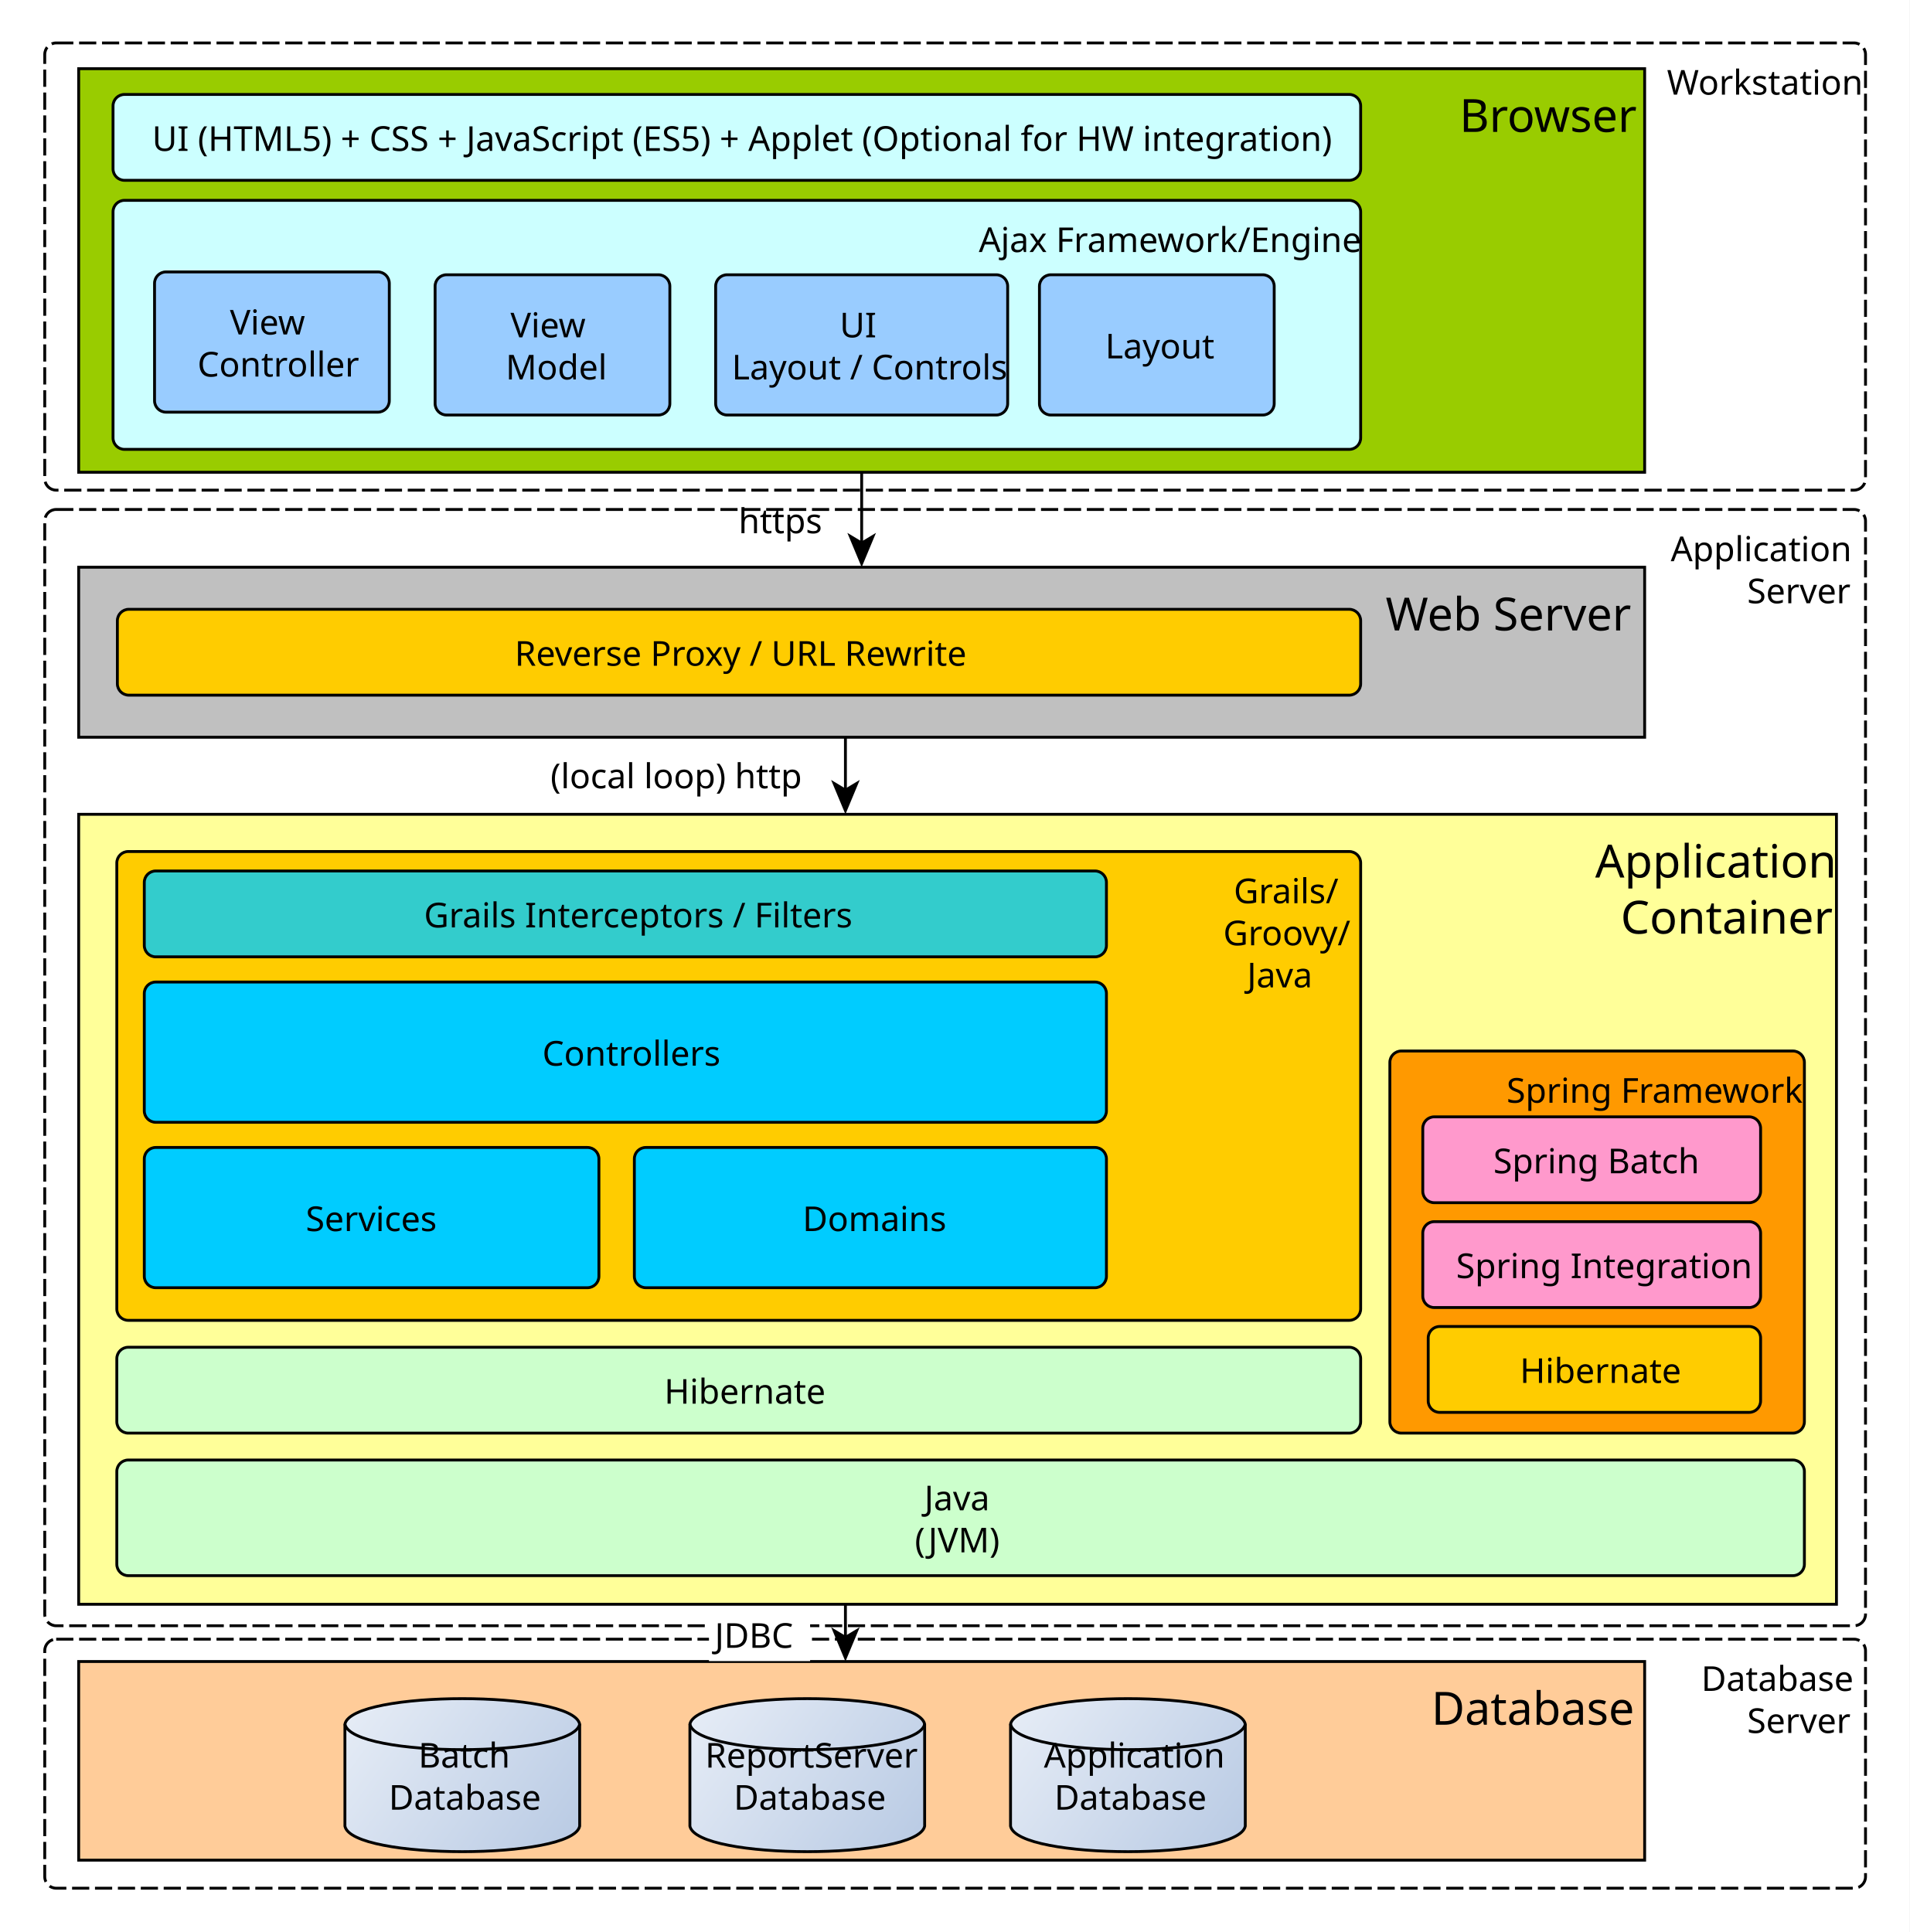
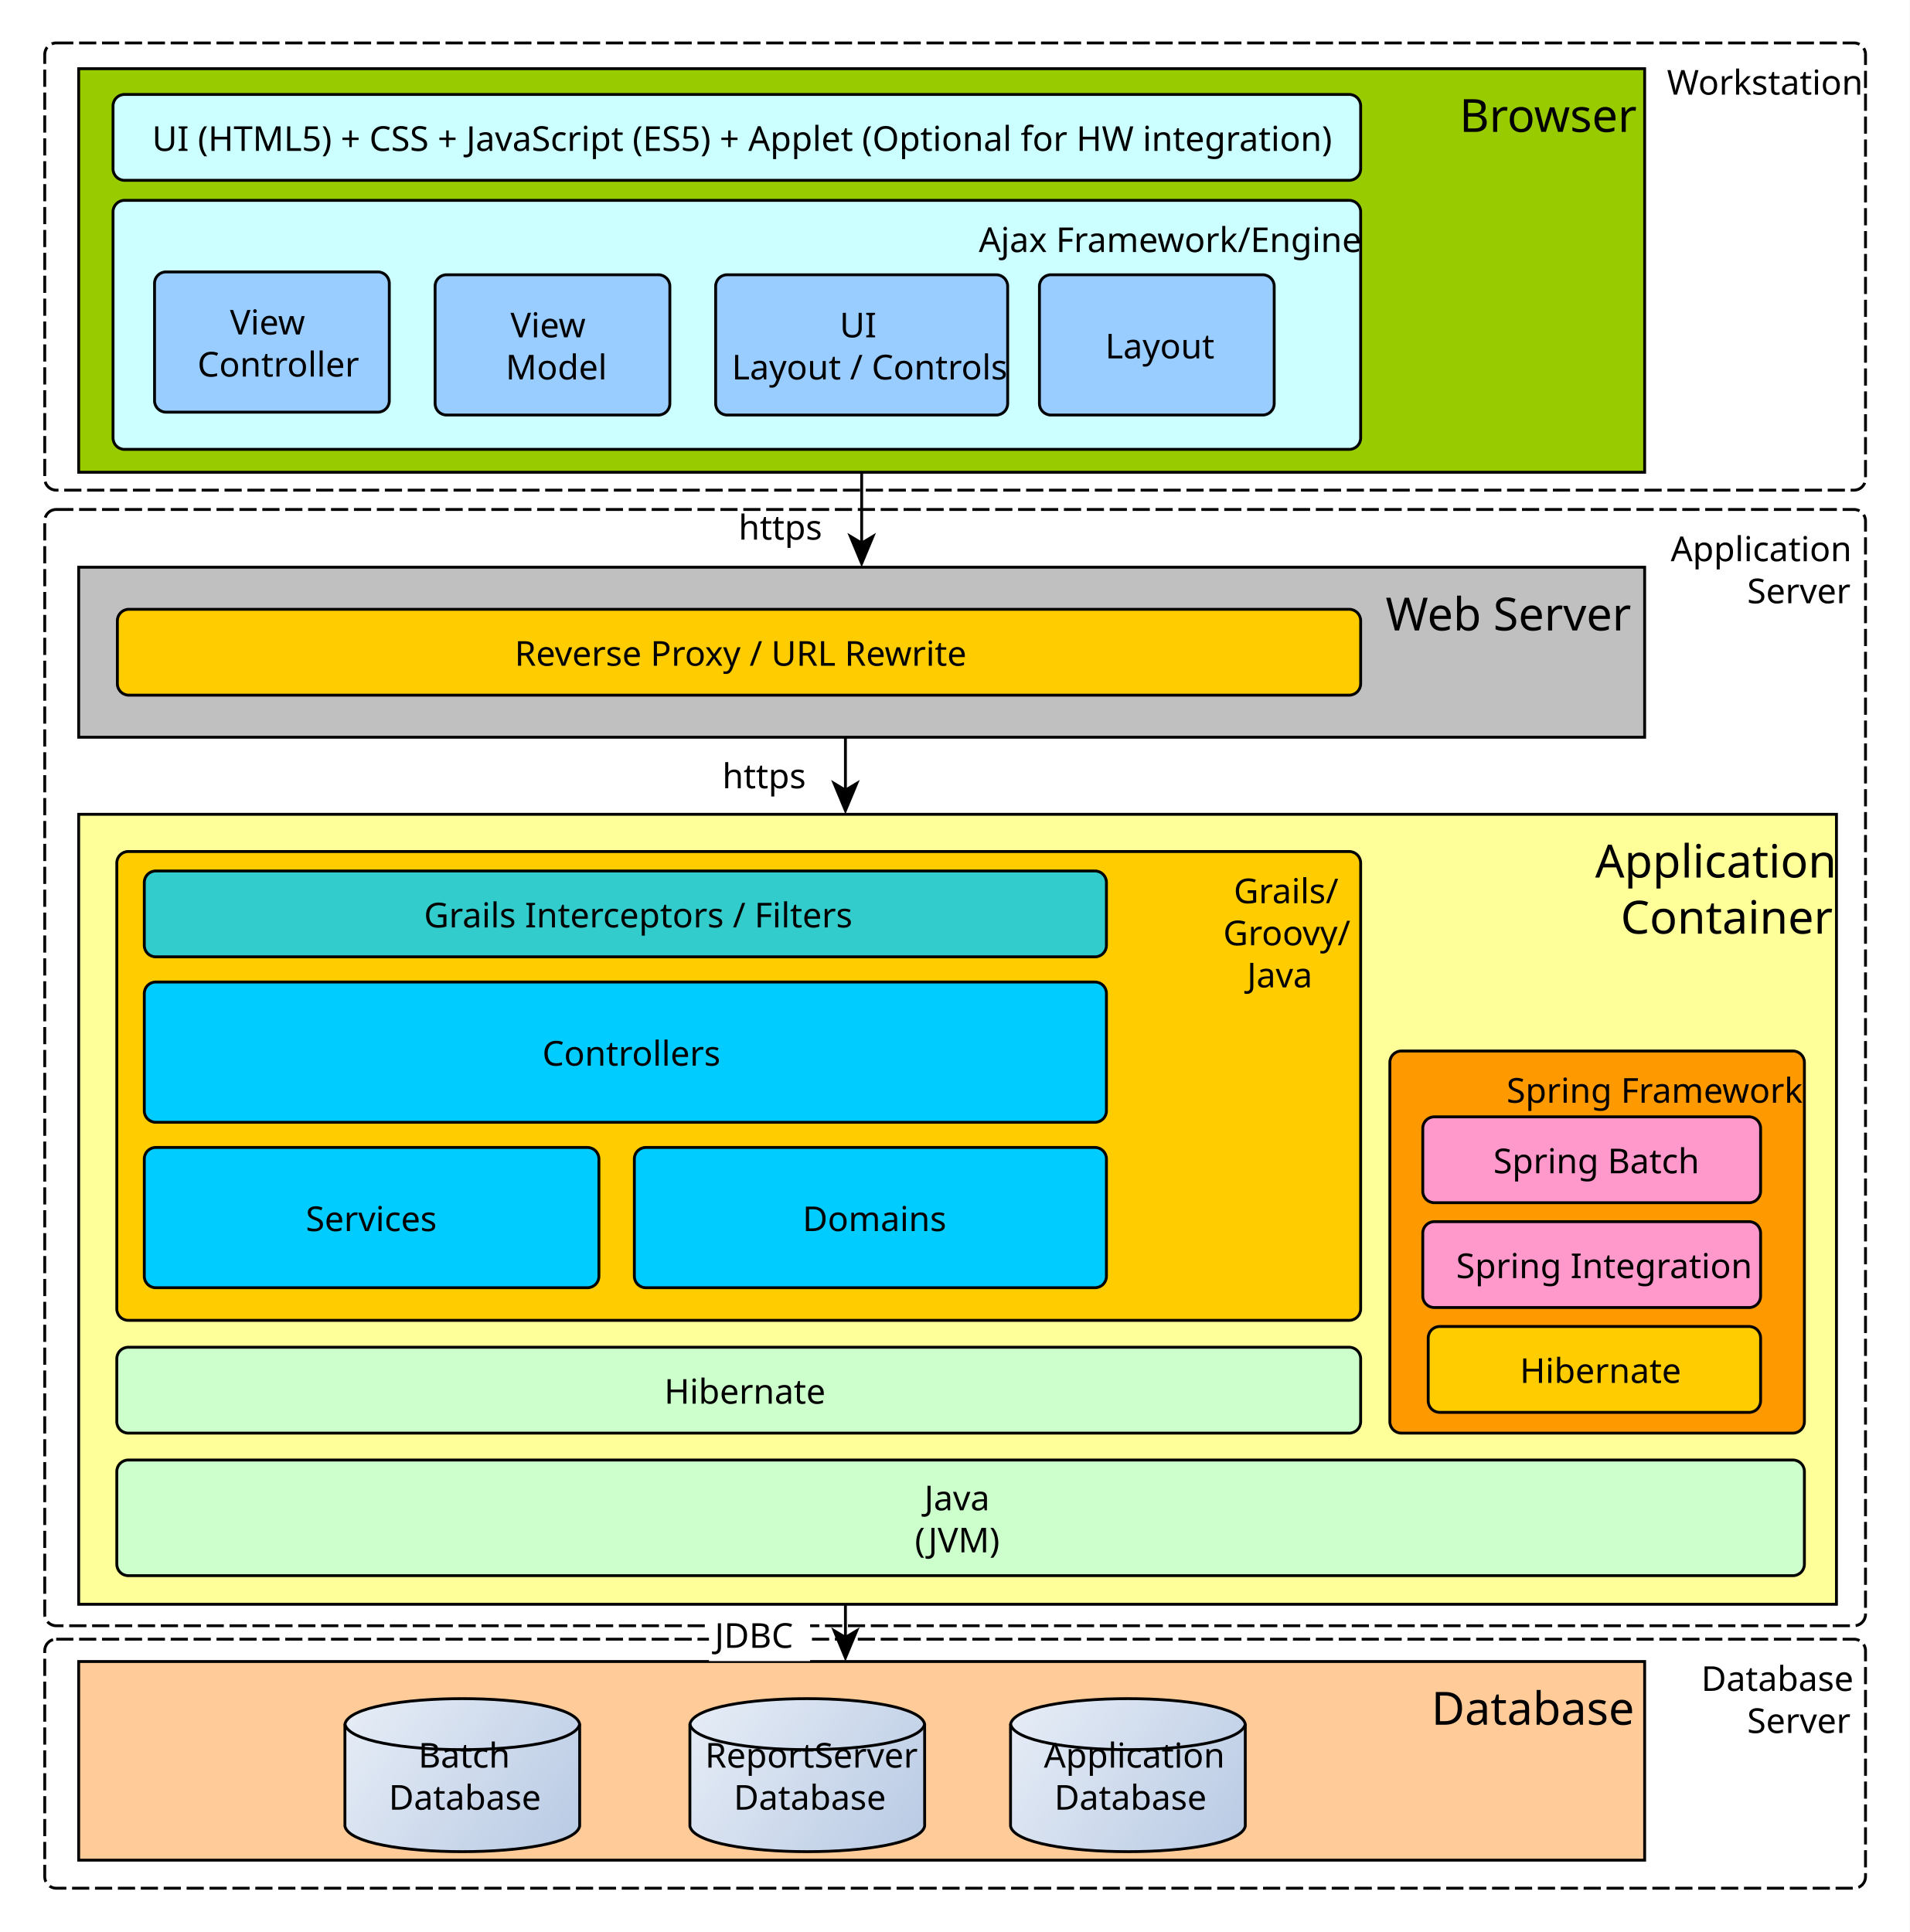
<svg xmlns="http://www.w3.org/2000/svg" fill-opacity="1" color-rendering="auto" color-interpolation="auto" text-rendering="auto" stroke="black" stroke-linecap="square" width="667" stroke-miterlimit="10" shape-rendering="auto" stroke-opacity="1" fill="black" stroke-dasharray="none" font-weight="normal" stroke-width="1" height="675" font-family="'Dialog'" font-style="normal" stroke-linejoin="miter" font-size="12px" stroke-dashoffset="0" image-rendering="auto">
  <defs id="genericDefs" />
  <g>
    <defs id="defs1">
      <linearGradient x1="1329.982" gradientUnits="userSpaceOnUse" x2="1411.982" y1="629.5" y2="688.9" id="linearGradient1" spreadMethod="reflect">
        <stop stop-opacity="1" stop-color="rgb(232,238,247)" offset="0%" />
        <stop stop-opacity="1" stop-color="rgb(183,201,227)" offset="100%" />
      </linearGradient>
      <linearGradient x1="1217.982" gradientUnits="userSpaceOnUse" x2="1299.982" y1="629.5" y2="688.9" id="linearGradient2" spreadMethod="reflect">
        <stop stop-opacity="1" stop-color="rgb(232,238,247)" offset="0%" />
        <stop stop-opacity="1" stop-color="rgb(183,201,227)" offset="100%" />
      </linearGradient>
      <linearGradient x1="1097.482" gradientUnits="userSpaceOnUse" x2="1179.482" y1="629.5" y2="688.9" id="linearGradient3" spreadMethod="reflect">
        <stop stop-opacity="1" stop-color="rgb(232,238,247)" offset="0%" />
        <stop stop-opacity="1" stop-color="rgb(183,201,227)" offset="100%" />
      </linearGradient>
      <clipPath clipPathUnits="userSpaceOnUse" id="clipPath1">
        <path d="M0 0 L667 0 L667 675 L0 675 L0 0 Z" />
      </clipPath>
      <clipPath clipPathUnits="userSpaceOnUse" id="clipPath2">
        <path d="M977 39 L1644 39 L1644 714 L977 714 L977 39 Z" />
      </clipPath>
    </defs>
    <g fill="white" text-rendering="geometricPrecision" shape-rendering="geometricPrecision" transform="translate(-977,-39)" stroke="white">
      <rect x="977" width="667" height="675" y="39" clip-path="url(#clipPath2)" stroke="none" />
    </g>
    <g text-rendering="geometricPrecision" stroke-miterlimit="1.45" shape-rendering="geometricPrecision" font-family="sans-serif" transform="matrix(1,0,0,1,-977,-39)" stroke-linecap="butt">
      <text x="1571.261" xml:space="preserve" y="629.764" clip-path="url(#clipPath2)" stroke="none">Database</text>
      <text x="1587.286" xml:space="preserve" y="644.466" clip-path="url(#clipPath2)" stroke="none">Server</text>
      <rect x="992.63" y="611.7" clip-path="url(#clipPath2)" fill="none" width="636" stroke-dasharray="6,2" rx="4" ry="4" height="87" />
    </g>
    <g fill="rgb(255,255,153)" text-rendering="geometricPrecision" shape-rendering="geometricPrecision" transform="matrix(1,0,0,1,-977,-39)" stroke="rgb(255,255,153)">
      <rect x="1004.482" width="614" height="276" y="323.5" clip-path="url(#clipPath2)" stroke="none" />
    </g>
    <g font-size="16px" stroke-linecap="butt" transform="matrix(1,0,0,1,-977,-39)" text-rendering="geometricPrecision" font-family="sans-serif" shape-rendering="geometricPrecision" stroke-miterlimit="1.45">
      <text x="1534.208" xml:space="preserve" y="345.586" clip-path="url(#clipPath2)" stroke="none">Application</text>
      <text x="1543.107" xml:space="preserve" y="365.188" clip-path="url(#clipPath2)" stroke="none">Container</text>
      <rect fill="none" x="1004.482" width="614" height="276" y="323.5" clip-path="url(#clipPath2)" />
      <text x="1560.591" xml:space="preserve" font-size="12px" y="235.065" clip-path="url(#clipPath2)" stroke="none">Application </text>
      <text x="1587.286" xml:space="preserve" font-size="12px" y="249.766" clip-path="url(#clipPath2)" stroke="none">Server</text>
      <rect x="992.63" y="217" clip-path="url(#clipPath2)" fill="none" width="636" stroke-dasharray="6,2" rx="4" ry="4" height="390" />
    </g>
    <g fill="rgb(255,153,0)" text-rendering="geometricPrecision" shape-rendering="geometricPrecision" transform="matrix(1,0,0,1,-977,-39)" stroke="rgb(255,153,0)">
      <rect x="1462.482" y="406.2" clip-path="url(#clipPath2)" width="144.8" rx="4" ry="4" height="133.5" stroke="none" />
    </g>
    <g text-rendering="geometricPrecision" stroke-miterlimit="1.45" shape-rendering="geometricPrecision" font-family="sans-serif" transform="matrix(1,0,0,1,-977,-39)" stroke-linecap="butt">
      <text x="1503.254" xml:space="preserve" y="424.264" clip-path="url(#clipPath2)" stroke="none">Spring Framework</text>
      <rect x="1462.482" y="406.2" clip-path="url(#clipPath2)" fill="none" width="144.8" rx="4" ry="4" height="133.5" />
      <text x="1559.278" xml:space="preserve" y="72.064" clip-path="url(#clipPath2)" stroke="none">Workstation</text>
      <rect x="992.63" y="54" clip-path="url(#clipPath2)" fill="none" width="636" stroke-dasharray="6,2" rx="4" ry="4" height="156.25" />
    </g>
    <g fill="rgb(153,204,0)" text-rendering="geometricPrecision" shape-rendering="geometricPrecision" transform="matrix(1,0,0,1,-977,-39)" stroke="rgb(153,204,0)">
      <rect x="1004.482" width="547" height="141" y="63" clip-path="url(#clipPath2)" stroke="none" />
    </g>
    <g font-size="16px" stroke-linecap="butt" transform="matrix(1,0,0,1,-977,-39)" text-rendering="geometricPrecision" font-family="sans-serif" shape-rendering="geometricPrecision" stroke-miterlimit="1.45">
      <text x="1486.802" xml:space="preserve" y="85.086" clip-path="url(#clipPath2)" stroke="none">Browser</text>
      <rect fill="none" x="1004.482" width="547" height="141" y="63" clip-path="url(#clipPath2)" />
    </g>
    <g fill="rgb(204,255,255)" text-rendering="geometricPrecision" shape-rendering="geometricPrecision" transform="matrix(1,0,0,1,-977,-39)" stroke="rgb(204,255,255)">
      <rect x="1016.482" y="72" clip-path="url(#clipPath2)" width="435.8" rx="4" ry="4" height="30" stroke="none" />
    </g>
    <g text-rendering="geometricPrecision" stroke-miterlimit="1.45" shape-rendering="geometricPrecision" font-family="sans-serif" transform="matrix(1,0,0,1,-977,-39)" stroke-linecap="butt">
      <text x="1030.141" xml:space="preserve" y="91.714" clip-path="url(#clipPath2)" stroke="none">UI (HTML5) + CSS + JavaScript (ES5) + Applet (Optional for HW integration)</text>
      <rect x="1016.482" y="72" clip-path="url(#clipPath2)" fill="none" width="435.8" rx="4" ry="4" height="30" />
    </g>
    <g fill="rgb(204,255,255)" text-rendering="geometricPrecision" shape-rendering="geometricPrecision" transform="matrix(1,0,0,1,-977,-39)" stroke="rgb(204,255,255)">
      <rect x="1016.482" y="109" clip-path="url(#clipPath2)" width="435.8" rx="4" ry="4" height="87" stroke="none" />
    </g>
    <g text-rendering="geometricPrecision" stroke-miterlimit="1.45" shape-rendering="geometricPrecision" font-family="sans-serif" transform="matrix(1,0,0,1,-977,-39)" stroke-linecap="butt">
      <text x="1318.899" xml:space="preserve" y="127.064" clip-path="url(#clipPath2)" stroke="none">Ajax Framework/Engine</text>
      <rect x="1016.482" y="109" clip-path="url(#clipPath2)" fill="none" width="435.8" rx="4" ry="4" height="87" />
    </g>
    <g fill="rgb(153,204,255)" text-rendering="geometricPrecision" shape-rendering="geometricPrecision" transform="matrix(1,0,0,1,-977,-39)" stroke="rgb(153,204,255)">
      <rect x="1030.982" y="134" clip-path="url(#clipPath2)" width="82" rx="4" ry="4" height="49" stroke="none" />
    </g>
    <g text-rendering="geometricPrecision" stroke-miterlimit="1.45" shape-rendering="geometricPrecision" font-family="sans-serif" transform="matrix(1,0,0,1,-977,-39)" stroke-linecap="butt">
      <text x="1057.31" xml:space="preserve" y="155.863" clip-path="url(#clipPath2)" stroke="none">View </text>
      <text x="1045.972" xml:space="preserve" y="170.565" clip-path="url(#clipPath2)" stroke="none">Controller</text>
      <rect x="1030.982" y="134" clip-path="url(#clipPath2)" fill="none" width="82" rx="4" ry="4" height="49" />
    </g>
    <g fill="rgb(153,204,255)" text-rendering="geometricPrecision" shape-rendering="geometricPrecision" transform="matrix(1,0,0,1,-977,-39)" stroke="rgb(153,204,255)">
      <rect x="1128.982" y="135" clip-path="url(#clipPath2)" width="82" rx="4" ry="4" height="49" stroke="none" />
    </g>
    <g text-rendering="geometricPrecision" stroke-miterlimit="1.45" shape-rendering="geometricPrecision" font-family="sans-serif" transform="matrix(1,0,0,1,-977,-39)" stroke-linecap="butt">
      <text x="1155.31" xml:space="preserve" y="156.863" clip-path="url(#clipPath2)" stroke="none">View </text>
      <text x="1153.64" xml:space="preserve" y="171.565" clip-path="url(#clipPath2)" stroke="none">Model</text>
      <rect x="1128.982" y="135" clip-path="url(#clipPath2)" fill="none" width="82" rx="4" ry="4" height="49" />
    </g>
    <g fill="rgb(153,204,255)" text-rendering="geometricPrecision" shape-rendering="geometricPrecision" transform="matrix(1,0,0,1,-977,-39)" stroke="rgb(153,204,255)">
      <rect x="1226.982" y="135" clip-path="url(#clipPath2)" width="102" rx="4" ry="4" height="49" stroke="none" />
    </g>
    <g text-rendering="geometricPrecision" stroke-miterlimit="1.45" shape-rendering="geometricPrecision" font-family="sans-serif" transform="matrix(1,0,0,1,-977,-39)" stroke-linecap="butt">
      <text x="1270.315" xml:space="preserve" y="156.863" clip-path="url(#clipPath2)" stroke="none">UI </text>
      <text x="1232.624" xml:space="preserve" y="171.565" clip-path="url(#clipPath2)" stroke="none">Layout / Controls</text>
      <rect x="1226.982" y="135" clip-path="url(#clipPath2)" fill="none" width="102" rx="4" ry="4" height="49" />
    </g>
    <g fill="rgb(153,204,255)" text-rendering="geometricPrecision" shape-rendering="geometricPrecision" transform="matrix(1,0,0,1,-977,-39)" stroke="rgb(153,204,255)">
      <rect x="1340.082" y="135" clip-path="url(#clipPath2)" width="82" rx="4" ry="4" height="49" stroke="none" />
    </g>
    <g text-rendering="geometricPrecision" stroke-miterlimit="1.45" shape-rendering="geometricPrecision" font-family="sans-serif" transform="matrix(1,0,0,1,-977,-39)" stroke-linecap="butt">
      <text x="1363.067" xml:space="preserve" y="164.214" clip-path="url(#clipPath2)" stroke="none">Layout</text>
      <rect x="1340.082" y="135" clip-path="url(#clipPath2)" fill="none" width="82" rx="4" ry="4" height="49" />
    </g>
    <g fill="rgb(255,204,0)" text-rendering="geometricPrecision" shape-rendering="geometricPrecision" transform="matrix(1,0,0,1,-977,-39)" stroke="rgb(255,204,0)">
      <rect x="1017.802" y="336.5" clip-path="url(#clipPath2)" width="434.48" rx="4" ry="4" height="163.8" stroke="none" />
    </g>
    <g text-rendering="geometricPrecision" stroke-miterlimit="1.45" shape-rendering="geometricPrecision" font-family="sans-serif" transform="matrix(1,0,0,1,-977,-39)" stroke-linecap="butt">
      <text x="1407.941" xml:space="preserve" y="354.565" clip-path="url(#clipPath2)" stroke="none">Grails/</text>
      <text x="1404.27" xml:space="preserve" y="369.266" clip-path="url(#clipPath2)" stroke="none">Groovy/</text>
      <text x="1412.602" xml:space="preserve" y="383.967" clip-path="url(#clipPath2)" stroke="none">Java</text>
      <rect x="1017.802" y="336.5" clip-path="url(#clipPath2)" fill="none" width="434.48" rx="4" ry="4" height="163.8" />
    </g>
    <g fill="rgb(51,204,204)" text-rendering="geometricPrecision" shape-rendering="geometricPrecision" transform="matrix(1,0,0,1,-977,-39)" stroke="rgb(51,204,204)">
      <rect x="1027.402" y="343.3" clip-path="url(#clipPath2)" width="336.08" rx="4" ry="4" height="30" stroke="none" />
    </g>
    <g text-rendering="geometricPrecision" stroke-miterlimit="1.45" shape-rendering="geometricPrecision" font-family="sans-serif" transform="matrix(1,0,0,1,-977,-39)" stroke-linecap="butt">
      <text x="1125.091" xml:space="preserve" y="363.014" clip-path="url(#clipPath2)" stroke="none">Grails Interceptors / Filters</text>
      <rect x="1027.402" y="343.3" clip-path="url(#clipPath2)" fill="none" width="336.08" rx="4" ry="4" height="30" />
    </g>
    <g fill="rgb(0,204,255)" text-rendering="geometricPrecision" shape-rendering="geometricPrecision" transform="matrix(1,0,0,1,-977,-39)" stroke="rgb(0,204,255)">
      <rect x="1027.402" y="382.1" clip-path="url(#clipPath2)" width="336.08" rx="4" ry="4" height="49" stroke="none" />
    </g>
    <g text-rendering="geometricPrecision" stroke-miterlimit="1.45" shape-rendering="geometricPrecision" font-family="sans-serif" transform="matrix(1,0,0,1,-977,-39)" stroke-linecap="butt">
      <text x="1166.432" xml:space="preserve" y="411.314" clip-path="url(#clipPath2)" stroke="none">Controllers</text>
      <rect x="1027.402" y="382.1" clip-path="url(#clipPath2)" fill="none" width="336.08" rx="4" ry="4" height="49" />
    </g>
    <g fill="rgb(0,204,255)" text-rendering="geometricPrecision" shape-rendering="geometricPrecision" transform="matrix(1,0,0,1,-977,-39)" stroke="rgb(0,204,255)">
      <rect x="1027.402" y="439.9" clip-path="url(#clipPath2)" width="158.8" rx="4" ry="4" height="49" stroke="none" />
    </g>
    <g text-rendering="geometricPrecision" stroke-miterlimit="1.45" shape-rendering="geometricPrecision" font-family="sans-serif" transform="matrix(1,0,0,1,-977,-39)" stroke-linecap="butt">
      <text x="1083.795" xml:space="preserve" y="469.114" clip-path="url(#clipPath2)" stroke="none">Services</text>
      <rect x="1027.402" y="439.9" clip-path="url(#clipPath2)" fill="none" width="158.8" rx="4" ry="4" height="49" />
    </g>
    <g fill="rgb(0,204,255)" text-rendering="geometricPrecision" shape-rendering="geometricPrecision" transform="matrix(1,0,0,1,-977,-39)" stroke="rgb(0,204,255)">
      <rect x="1198.582" y="439.9" clip-path="url(#clipPath2)" width="164.9" rx="4" ry="4" height="49" stroke="none" />
    </g>
    <g text-rendering="geometricPrecision" stroke-miterlimit="1.45" shape-rendering="geometricPrecision" font-family="sans-serif" transform="matrix(1,0,0,1,-977,-39)" stroke-linecap="butt">
      <text x="1257.357" xml:space="preserve" y="469.114" clip-path="url(#clipPath2)" stroke="none">Domains</text>
      <rect x="1198.582" y="439.9" clip-path="url(#clipPath2)" fill="none" width="164.9" rx="4" ry="4" height="49" />
    </g>
    <g fill="rgb(204,255,204)" text-rendering="geometricPrecision" shape-rendering="geometricPrecision" transform="matrix(1,0,0,1,-977,-39)" stroke="rgb(204,255,204)">
      <rect x="1017.802" y="509.7" clip-path="url(#clipPath2)" width="434.48" rx="4" ry="4" height="30" stroke="none" />
    </g>
    <g text-rendering="geometricPrecision" stroke-miterlimit="1.45" shape-rendering="geometricPrecision" font-family="sans-serif" transform="matrix(1,0,0,1,-977,-39)" stroke-linecap="butt">
      <text x="1209.026" xml:space="preserve" y="529.414" clip-path="url(#clipPath2)" stroke="none">Hibernate</text>
      <rect x="1017.802" y="509.7" clip-path="url(#clipPath2)" fill="none" width="434.48" rx="4" ry="4" height="30" />
    </g>
    <g fill="rgb(204,255,204)" text-rendering="geometricPrecision" shape-rendering="geometricPrecision" transform="matrix(1,0,0,1,-977,-39)" stroke="rgb(204,255,204)">
      <rect x="1017.802" y="549.1" clip-path="url(#clipPath2)" width="589.48" rx="4" ry="4" height="40.4" stroke="none" />
    </g>
    <g text-rendering="geometricPrecision" stroke-miterlimit="1.45" shape-rendering="geometricPrecision" font-family="sans-serif" transform="matrix(1,0,0,1,-977,-39)" stroke-linecap="butt">
      <text x="1299.868" xml:space="preserve" y="566.663" clip-path="url(#clipPath2)" stroke="none">Java</text>
      <text x="1296.545" xml:space="preserve" y="581.364" clip-path="url(#clipPath2)" stroke="none">(JVM)</text>
      <rect x="1017.802" y="549.1" clip-path="url(#clipPath2)" fill="none" width="589.48" rx="4" ry="4" height="40.4" />
    </g>
    <g fill="silver" text-rendering="geometricPrecision" shape-rendering="geometricPrecision" transform="matrix(1,0,0,1,-977,-39)" stroke="silver">
      <rect x="1004.482" width="547" height="59.4" y="237.175" clip-path="url(#clipPath2)" stroke="none" />
    </g>
    <g font-size="16px" stroke-linecap="butt" transform="matrix(1,0,0,1,-977,-39)" text-rendering="geometricPrecision" font-family="sans-serif" shape-rendering="geometricPrecision" stroke-miterlimit="1.45">
      <text x="1461.013" xml:space="preserve" y="259.261" clip-path="url(#clipPath2)" stroke="none">Web Server</text>
      <rect fill="none" x="1004.482" width="547" height="59.4" y="237.175" clip-path="url(#clipPath2)" />
    </g>
    <g fill="rgb(255,204,0)" text-rendering="geometricPrecision" shape-rendering="geometricPrecision" transform="matrix(1,0,0,1,-977,-39)" stroke="rgb(255,204,0)">
      <rect x="1017.998" y="251.875" clip-path="url(#clipPath2)" width="434.284" rx="4" ry="4" height="30" stroke="none" />
    </g>
    <g text-rendering="geometricPrecision" stroke-miterlimit="1.45" shape-rendering="geometricPrecision" font-family="sans-serif" transform="matrix(1,0,0,1,-977,-39)" stroke-linecap="butt">
      <text x="1156.785" xml:space="preserve" y="271.589" clip-path="url(#clipPath2)" stroke="none">Reverse Proxy / URL Rewrite</text>
      <rect x="1017.998" y="251.875" clip-path="url(#clipPath2)" fill="none" width="434.284" rx="4" ry="4" height="30" />
    </g>
    <g fill="rgb(255,204,153)" text-rendering="geometricPrecision" shape-rendering="geometricPrecision" transform="matrix(1,0,0,1,-977,-39)" stroke="rgb(255,204,153)">
      <rect x="1004.482" width="547" height="69.4" y="619.5" clip-path="url(#clipPath2)" stroke="none" />
    </g>
    <g font-size="16px" stroke-linecap="butt" transform="matrix(1,0,0,1,-977,-39)" text-rendering="geometricPrecision" font-family="sans-serif" shape-rendering="geometricPrecision" stroke-miterlimit="1.45">
      <text x="1476.989" xml:space="preserve" y="641.586" clip-path="url(#clipPath2)" stroke="none">Database</text>
      <rect fill="none" x="1004.482" width="547" height="69.4" y="619.5" clip-path="url(#clipPath2)" />
    </g>
    <g fill="url(#linearGradient1)" text-rendering="geometricPrecision" shape-rendering="geometricPrecision" transform="matrix(1,0,0,1,-977,-39)" stroke="url(#linearGradient1)">
      <path d="M1329.982 641.38 C1332.441 629.5 1409.522 629.5 1411.982 641.38 L1411.982 677.02 C1409.522 688.9 1332.441 688.9 1329.982 677.02 Z" stroke="none" clip-path="url(#clipPath2)" />
    </g>
    <g text-rendering="geometricPrecision" stroke-miterlimit="1.45" shape-rendering="geometricPrecision" transform="matrix(1,0,0,1,-977,-39)" stroke-linecap="butt">
      <path fill="none" d="M1329.982 641.38 C1332.441 629.5 1409.522 629.5 1411.982 641.38 L1411.982 677.02 C1409.522 688.9 1332.441 688.9 1329.982 677.02 Z" clip-path="url(#clipPath2)" />
      <path fill="none" d="M1411.982 641.38 C1409.522 653.26 1332.441 653.26 1329.982 641.38" clip-path="url(#clipPath2)" />
      <text x="1341.629" xml:space="preserve" y="656.563" clip-path="url(#clipPath2)" font-family="sans-serif" stroke="none">Application</text>
      <text x="1345.297" xml:space="preserve" y="671.264" clip-path="url(#clipPath2)" font-family="sans-serif" stroke="none">Database</text>
    </g>
    <g fill="rgb(255,153,204)" text-rendering="geometricPrecision" shape-rendering="geometricPrecision" transform="matrix(1,0,0,1,-977,-39)" stroke="rgb(255,153,204)">
      <rect x="1473.982" y="429.2" clip-path="url(#clipPath2)" width="118" rx="4" ry="4" height="30" stroke="none" />
    </g>
    <g text-rendering="geometricPrecision" stroke-miterlimit="1.45" shape-rendering="geometricPrecision" font-family="sans-serif" transform="matrix(1,0,0,1,-977,-39)" stroke-linecap="butt">
      <text x="1498.628" xml:space="preserve" y="448.914" clip-path="url(#clipPath2)" stroke="none">Spring Batch</text>
      <rect x="1473.982" y="429.2" clip-path="url(#clipPath2)" fill="none" width="118" rx="4" ry="4" height="30" />
    </g>
    <g fill="rgb(255,153,204)" text-rendering="geometricPrecision" shape-rendering="geometricPrecision" transform="matrix(1,0,0,1,-977,-39)" stroke="rgb(255,153,204)">
      <rect x="1473.982" y="465.825" clip-path="url(#clipPath2)" width="118" rx="4" ry="4" height="30" stroke="none" />
    </g>
    <g text-rendering="geometricPrecision" stroke-miterlimit="1.45" shape-rendering="geometricPrecision" font-family="sans-serif" transform="matrix(1,0,0,1,-977,-39)" stroke-linecap="butt">
      <text x="1485.617" xml:space="preserve" y="485.539" clip-path="url(#clipPath2)" stroke="none">Spring Integration</text>
      <rect x="1473.982" y="465.825" clip-path="url(#clipPath2)" fill="none" width="118" rx="4" ry="4" height="30" />
    </g>
    <g fill="rgb(255,204,0)" text-rendering="geometricPrecision" shape-rendering="geometricPrecision" transform="matrix(1,0,0,1,-977,-39)" stroke="rgb(255,204,0)">
      <rect x="1475.882" y="502.45" clip-path="url(#clipPath2)" width="116.1" rx="4" ry="4" height="30" stroke="none" />
    </g>
    <g text-rendering="geometricPrecision" stroke-miterlimit="1.45" shape-rendering="geometricPrecision" font-family="sans-serif" transform="matrix(1,0,0,1,-977,-39)" stroke-linecap="butt">
      <text x="1507.916" xml:space="preserve" y="522.164" clip-path="url(#clipPath2)" stroke="none">Hibernate</text>
      <rect x="1475.882" y="502.45" clip-path="url(#clipPath2)" fill="none" width="116.1" rx="4" ry="4" height="30" />
    </g>
    <g fill="url(#linearGradient2)" text-rendering="geometricPrecision" shape-rendering="geometricPrecision" transform="matrix(1,0,0,1,-977,-39)" stroke="url(#linearGradient2)">
      <path d="M1217.982 641.38 C1220.441 629.5 1297.522 629.5 1299.982 641.38 L1299.982 677.02 C1297.522 688.9 1220.441 688.9 1217.982 677.02 Z" stroke="none" clip-path="url(#clipPath2)" />
    </g>
    <g text-rendering="geometricPrecision" stroke-miterlimit="1.45" shape-rendering="geometricPrecision" transform="matrix(1,0,0,1,-977,-39)" stroke-linecap="butt">
      <path fill="none" d="M1217.982 641.38 C1220.441 629.5 1297.522 629.5 1299.982 641.38 L1299.982 677.02 C1297.522 688.9 1220.441 688.9 1217.982 677.02 Z" clip-path="url(#clipPath2)" />
      <path fill="none" d="M1299.982 641.38 C1297.522 653.26 1220.441 653.26 1217.982 641.38" clip-path="url(#clipPath2)" />
      <text x="1223.301" xml:space="preserve" y="656.563" clip-path="url(#clipPath2)" font-family="sans-serif" stroke="none">ReportServer</text>
      <text x="1233.297" xml:space="preserve" y="671.264" clip-path="url(#clipPath2)" font-family="sans-serif" stroke="none">Database</text>
    </g>
    <g fill="url(#linearGradient3)" text-rendering="geometricPrecision" shape-rendering="geometricPrecision" transform="matrix(1,0,0,1,-977,-39)" stroke="url(#linearGradient3)">
      <path d="M1097.482 641.38 C1099.941 629.5 1177.022 629.5 1179.482 641.38 L1179.482 677.02 C1177.022 688.9 1099.941 688.9 1097.482 677.02 Z" stroke="none" clip-path="url(#clipPath2)" />
    </g>
    <g text-rendering="geometricPrecision" stroke-miterlimit="1.45" shape-rendering="geometricPrecision" transform="matrix(1,0,0,1,-977,-39)" stroke-linecap="butt">
      <path fill="none" d="M1097.482 641.38 C1099.941 629.5 1177.022 629.5 1179.482 641.38 L1179.482 677.02 C1177.022 688.9 1099.941 688.9 1097.482 677.02 Z" clip-path="url(#clipPath2)" />
      <path fill="none" d="M1179.482 641.38 C1177.022 653.26 1099.941 653.26 1097.482 641.38" clip-path="url(#clipPath2)" />
      <text x="1123.139" xml:space="preserve" y="656.563" clip-path="url(#clipPath2)" font-family="sans-serif" stroke="none">Batch</text>
      <text x="1112.797" xml:space="preserve" y="671.264" clip-path="url(#clipPath2)" font-family="sans-serif" stroke="none">Database</text>
    </g>
    <g text-rendering="geometricPrecision" stroke-miterlimit="1.45" shape-rendering="geometricPrecision" transform="matrix(1,0,0,1,-977,-39)" stroke-linecap="butt">
      <path fill="none" d="M1277.982 204 L1277.982 229.175" clip-path="url(#clipPath2)" />
      <path d="M1277.982 237.175 L1282.982 225.175 L1277.982 228.175 L1272.982 225.175 Z" clip-path="url(#clipPath2)" stroke="none" />
-       <text x="1234.974" xml:space="preserve" y="225.301" clip-path="url(#clipPath2)" font-family="sans-serif" stroke="none">https</text>
+       <text x="1234.974" xml:space="preserve" y="227.538" clip-path="url(#clipPath2)" font-family="sans-serif" stroke="none">https</text>
      <path fill="none" d="M1272.311 296.542 L1272.311 315.495" clip-path="url(#clipPath2)" />
      <path d="M1272.311 323.495 L1277.311 311.495 L1272.311 314.495 L1267.311 311.495 Z" clip-path="url(#clipPath2)" stroke="none" />
-       <text x="1169.289" xml:space="preserve" y="314.401" clip-path="url(#clipPath2)" font-family="sans-serif" stroke="none">(local loop) http</text>
+       <text x="1229.303" xml:space="preserve" y="314.401" clip-path="url(#clipPath2)" font-family="sans-serif" stroke="none">https</text>
      <path fill="none" d="M1272.311 599.486 L1272.311 611.496" clip-path="url(#clipPath2)" />
      <path d="M1272.311 619.496 L1277.311 607.496 L1272.311 610.496 L1267.311 607.496 Z" clip-path="url(#clipPath2)" stroke="none" />
      <rect x="1224.643" y="600.649" clip-path="url(#clipPath2)" fill="white" width="35.336" height="18.701" stroke="none" />
      <text x="1226.643" xml:space="preserve" y="614.714" clip-path="url(#clipPath2)" font-family="sans-serif" stroke="none">JDBC</text>
    </g>
  </g>
</svg>
